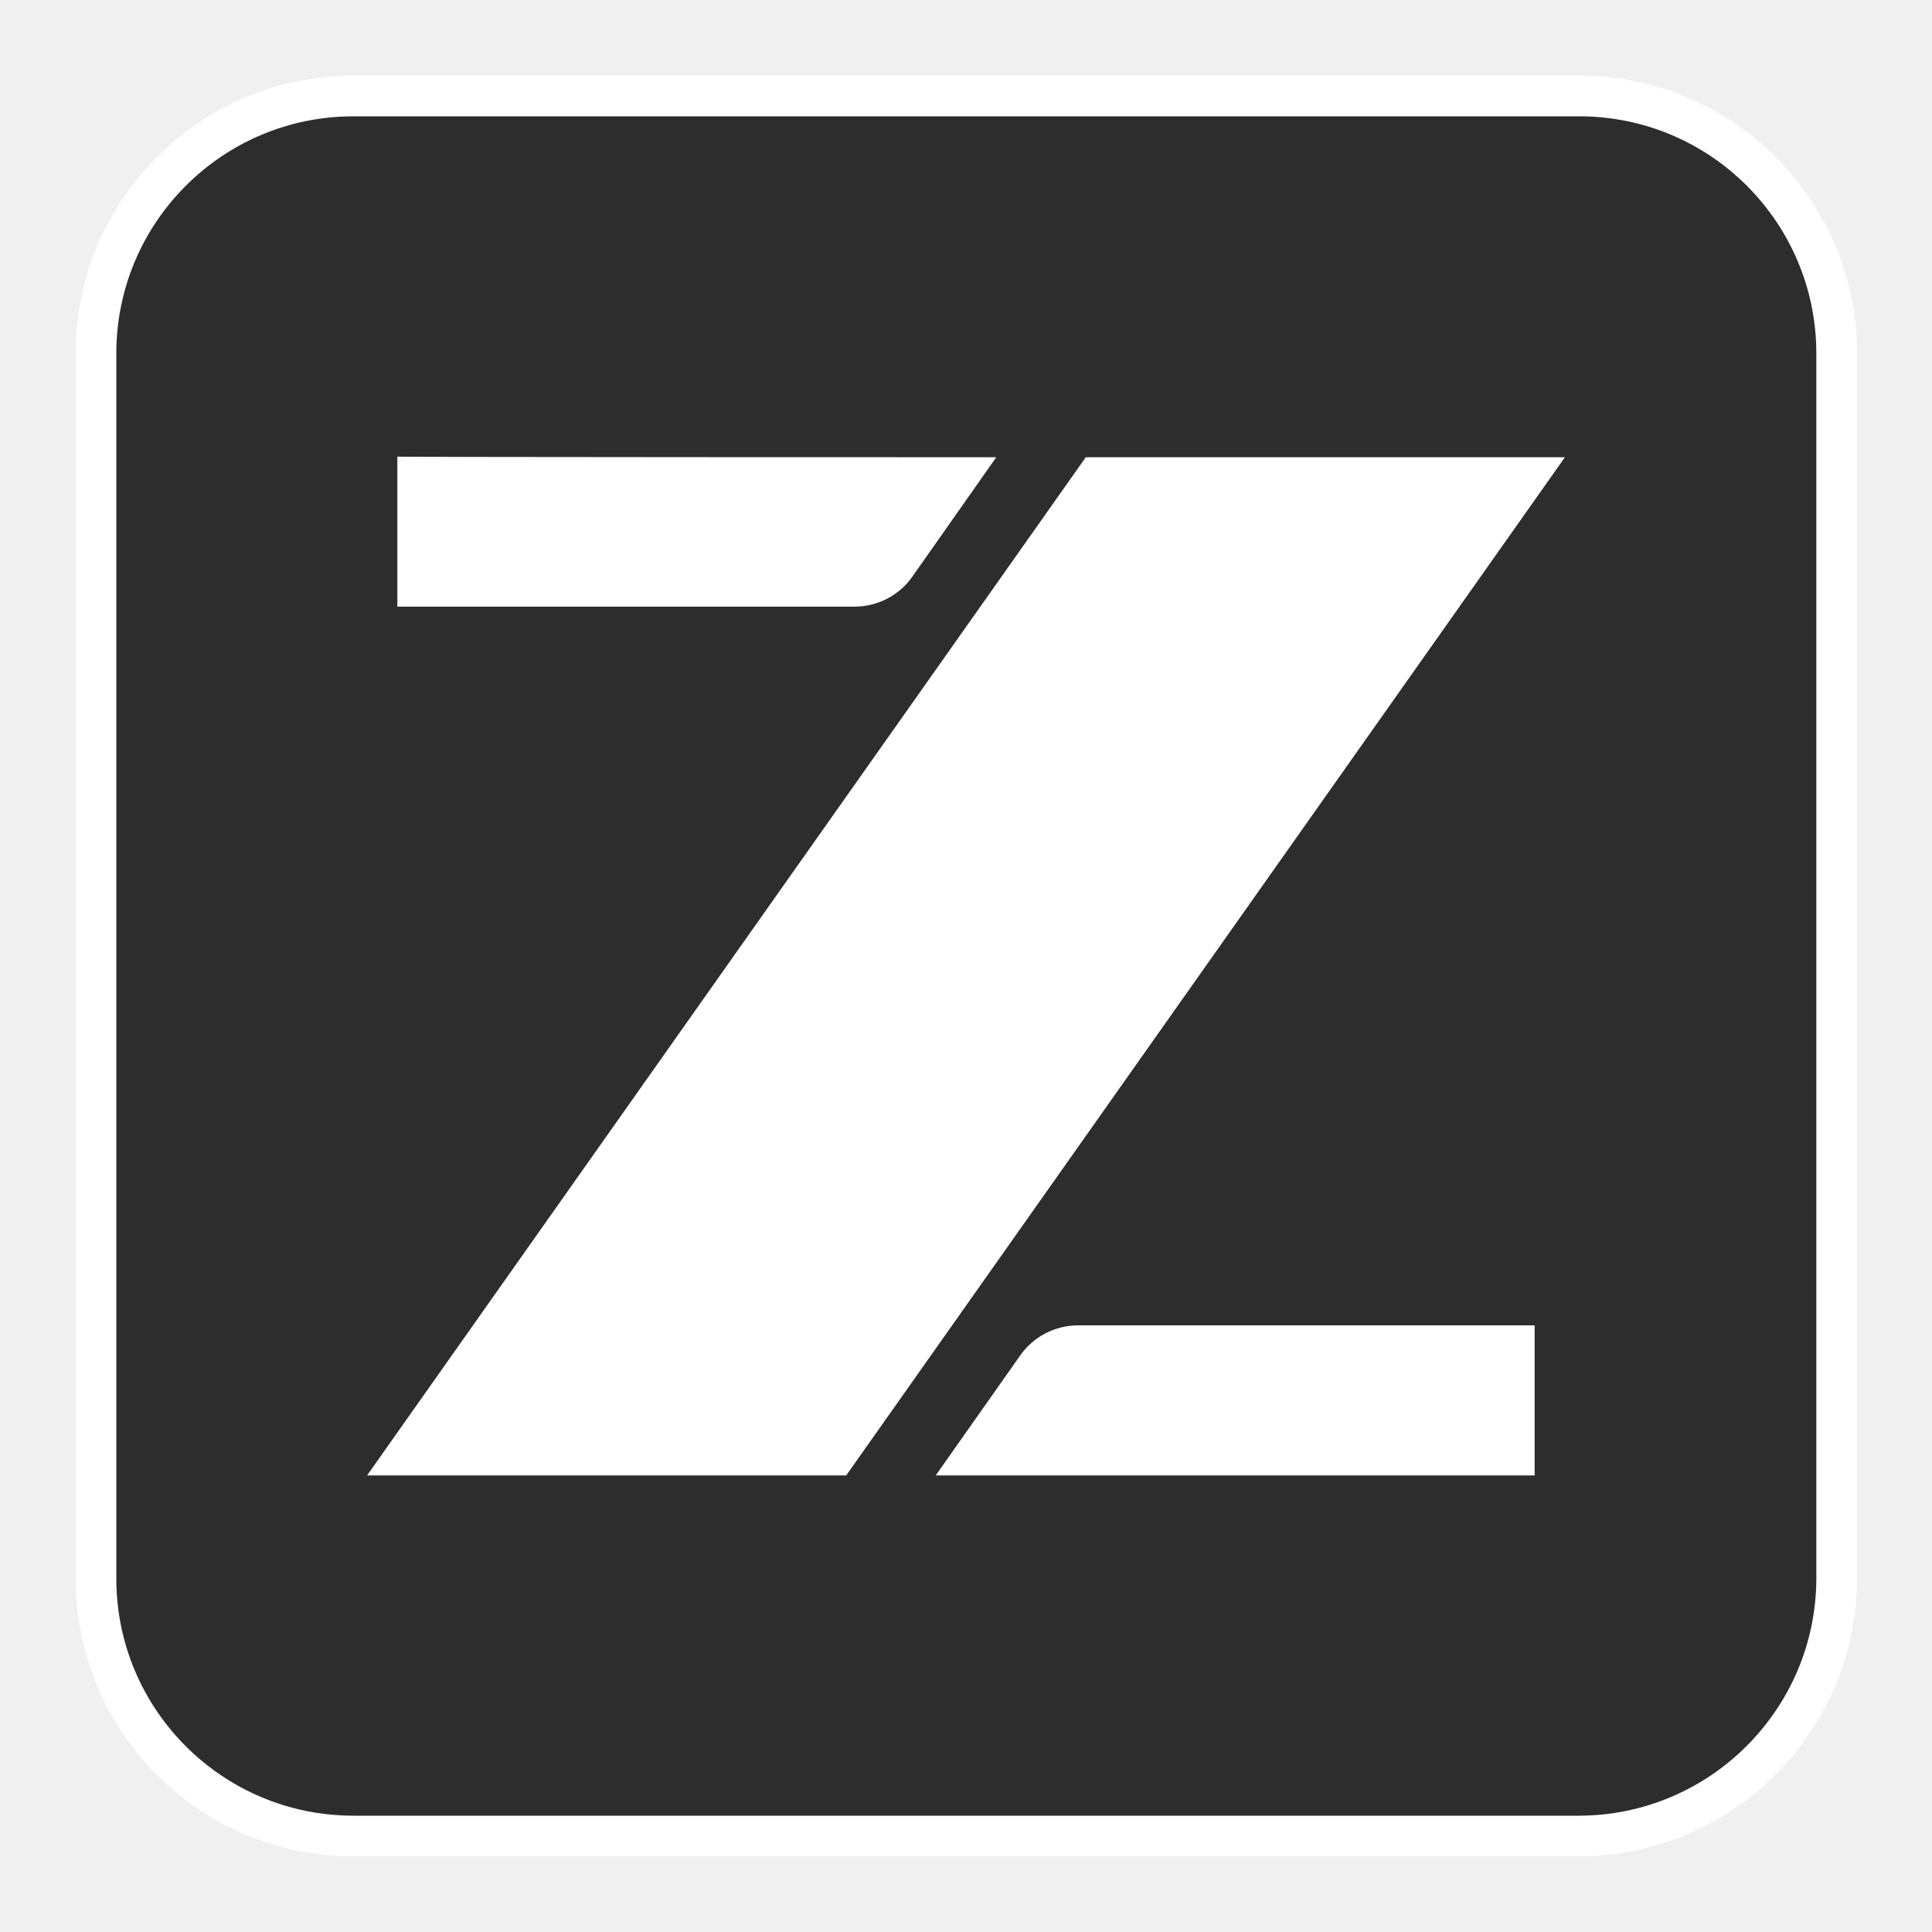
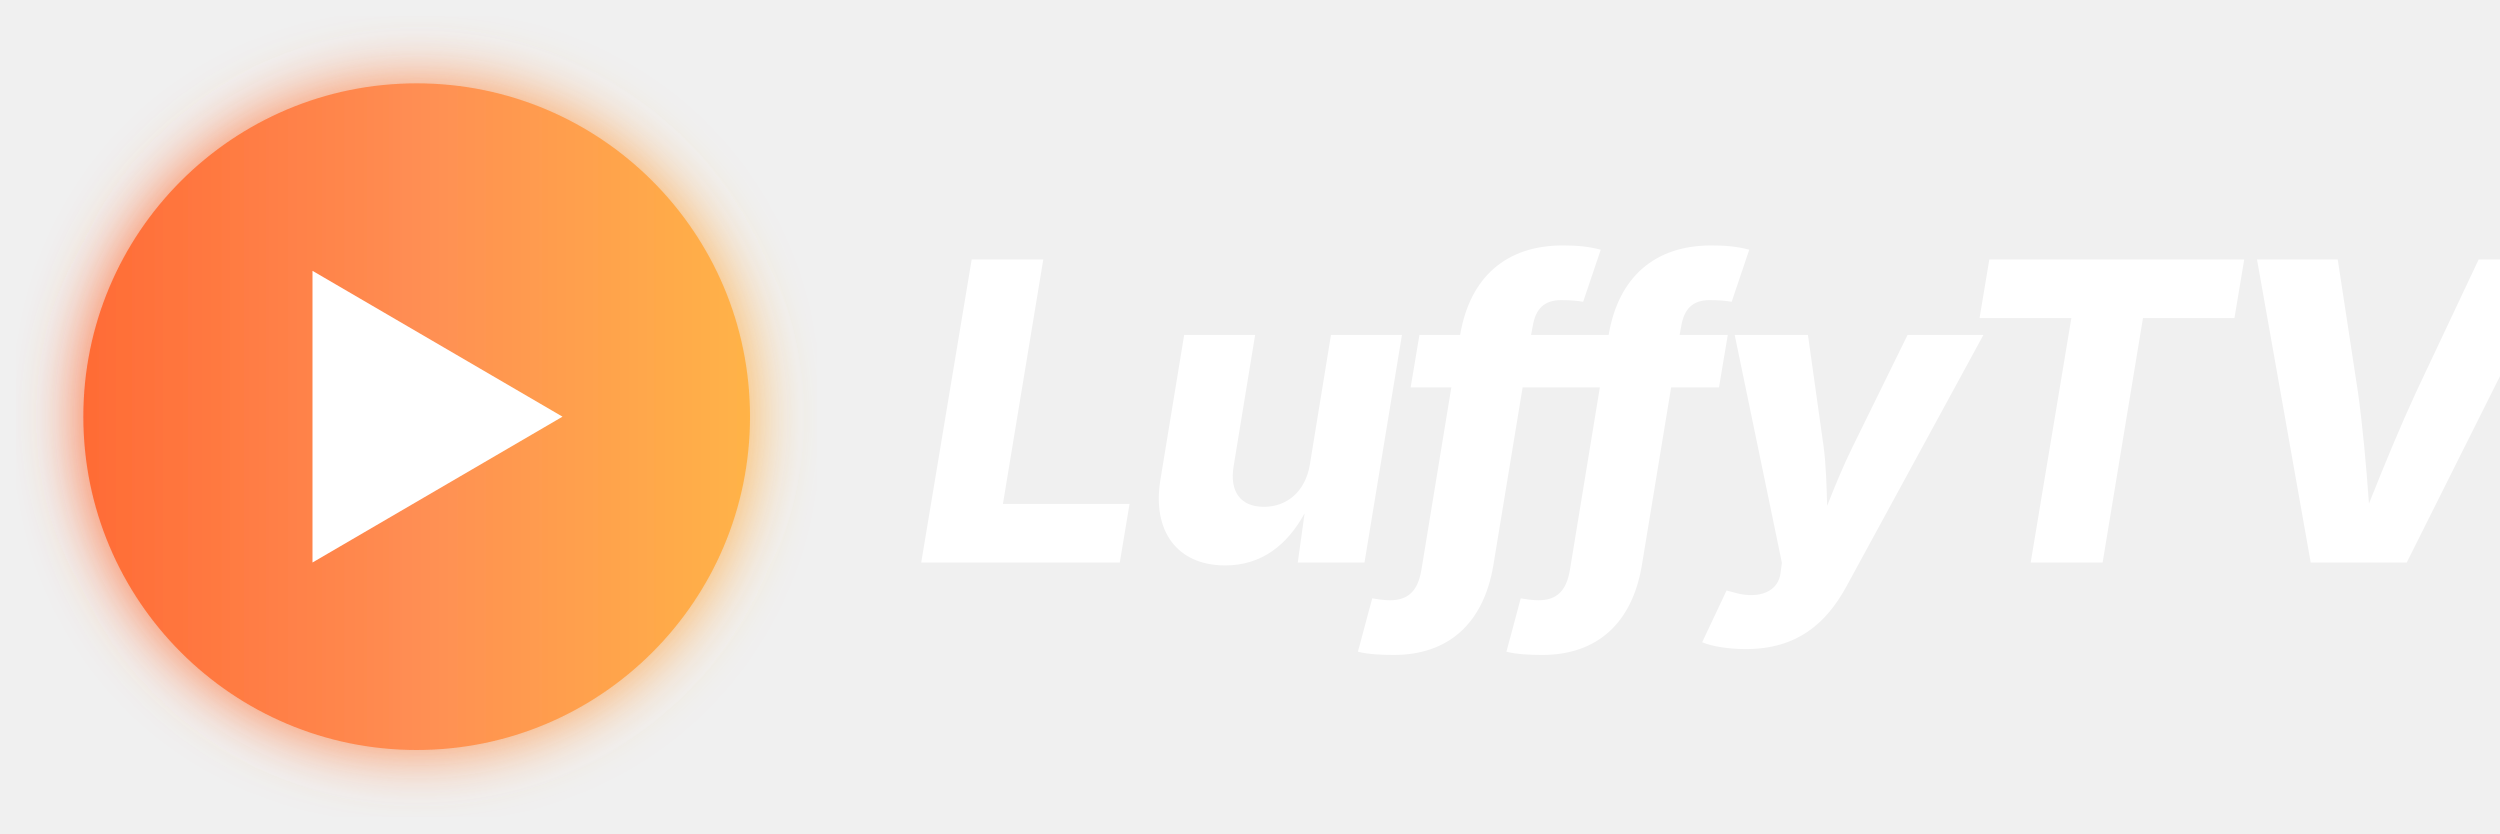
- <svg xmlns="http://www.w3.org/2000/svg" version="1.1" x="0px" y="0px" viewBox="0 0 30 30" style="enable-background:new 0 0 30 30;" xml:space="preserve">
+ <svg xmlns="http://www.w3.org/2000/svg" viewBox="0 0 120 40" width="120" height="40">
  <defs>
-     <style type="text/css">
-     .st194{fill:#2D2D2D;stroke:#FFFFFF;stroke-width:0.632;stroke-miterlimit:10;}
-     .st23{fill:#FFFFFF;}
- 
-     .z-breathe {
-       animation: breathe 2.5s ease-in-out infinite;
-     }
- 
-     @keyframes breathe {
-       0%, 100% { opacity: 0.7; }
-       50% { opacity: 1; }
-     }
-   </style>
+     <linearGradient id="ltvGrad" x1="0%" y1="0%" x2="100%" y2="0%">
+       <stop offset="0%" stop-color="#FF6B35" />
+       <stop offset="50%" stop-color="#FF8E53" />
+       <stop offset="100%" stop-color="#FFB347" />
+     </linearGradient>
+     <filter id="ltvGlow">
+       <feGaussianBlur stdDeviation="1.5" result="blur" />
+       <feMerge>
+         <feMergeNode in="blur" />
+         <feMergeNode in="SourceGraphic" />
+       </feMerge>
+     </filter>
  </defs>
-   <g>
-     <path class="st194" d="M24.51,28.51H5.49c-2.21,0-4-1.79-4-4V5.49c0-2.21,1.79-4,4-4h19.03c2.21,0,4,1.79,4,4v19.03     C28.51,26.72,26.72,28.51,24.51,28.51z" />
-     <g class="z-breathe">
-       <path class="st23" d="M15.47,7.1l-1.3,1.85c-0.2,0.29-0.54,0.47-0.9,0.47h-7.1V7.09C6.16,7.1,15.47,7.1,15.47,7.1z" />
-       <polygon class="st23" points="24.3,7.1 13.14,22.91 5.7,22.91 16.86,7.1" />
-       <path class="st23" d="M14.53,22.91l1.31-1.86c0.2-0.29,0.54-0.47,0.9-0.47h7.09v2.33H14.53z" />
-     </g>
-   </g>
+   <circle cx="20" cy="20" r="16" fill="url(#ltvGrad)" filter="url(#ltvGlow)" />
+   <path d="M15 13 L15 27 L27 20 Z" fill="#ffffff" />
+   <text x="44" y="27" font-family="Inter, Arial, sans-serif" font-size="20" font-weight="800" font-style="italic" fill="#ffffff" letter-spacing="-0.5">LuffyTV</text>
</svg>
